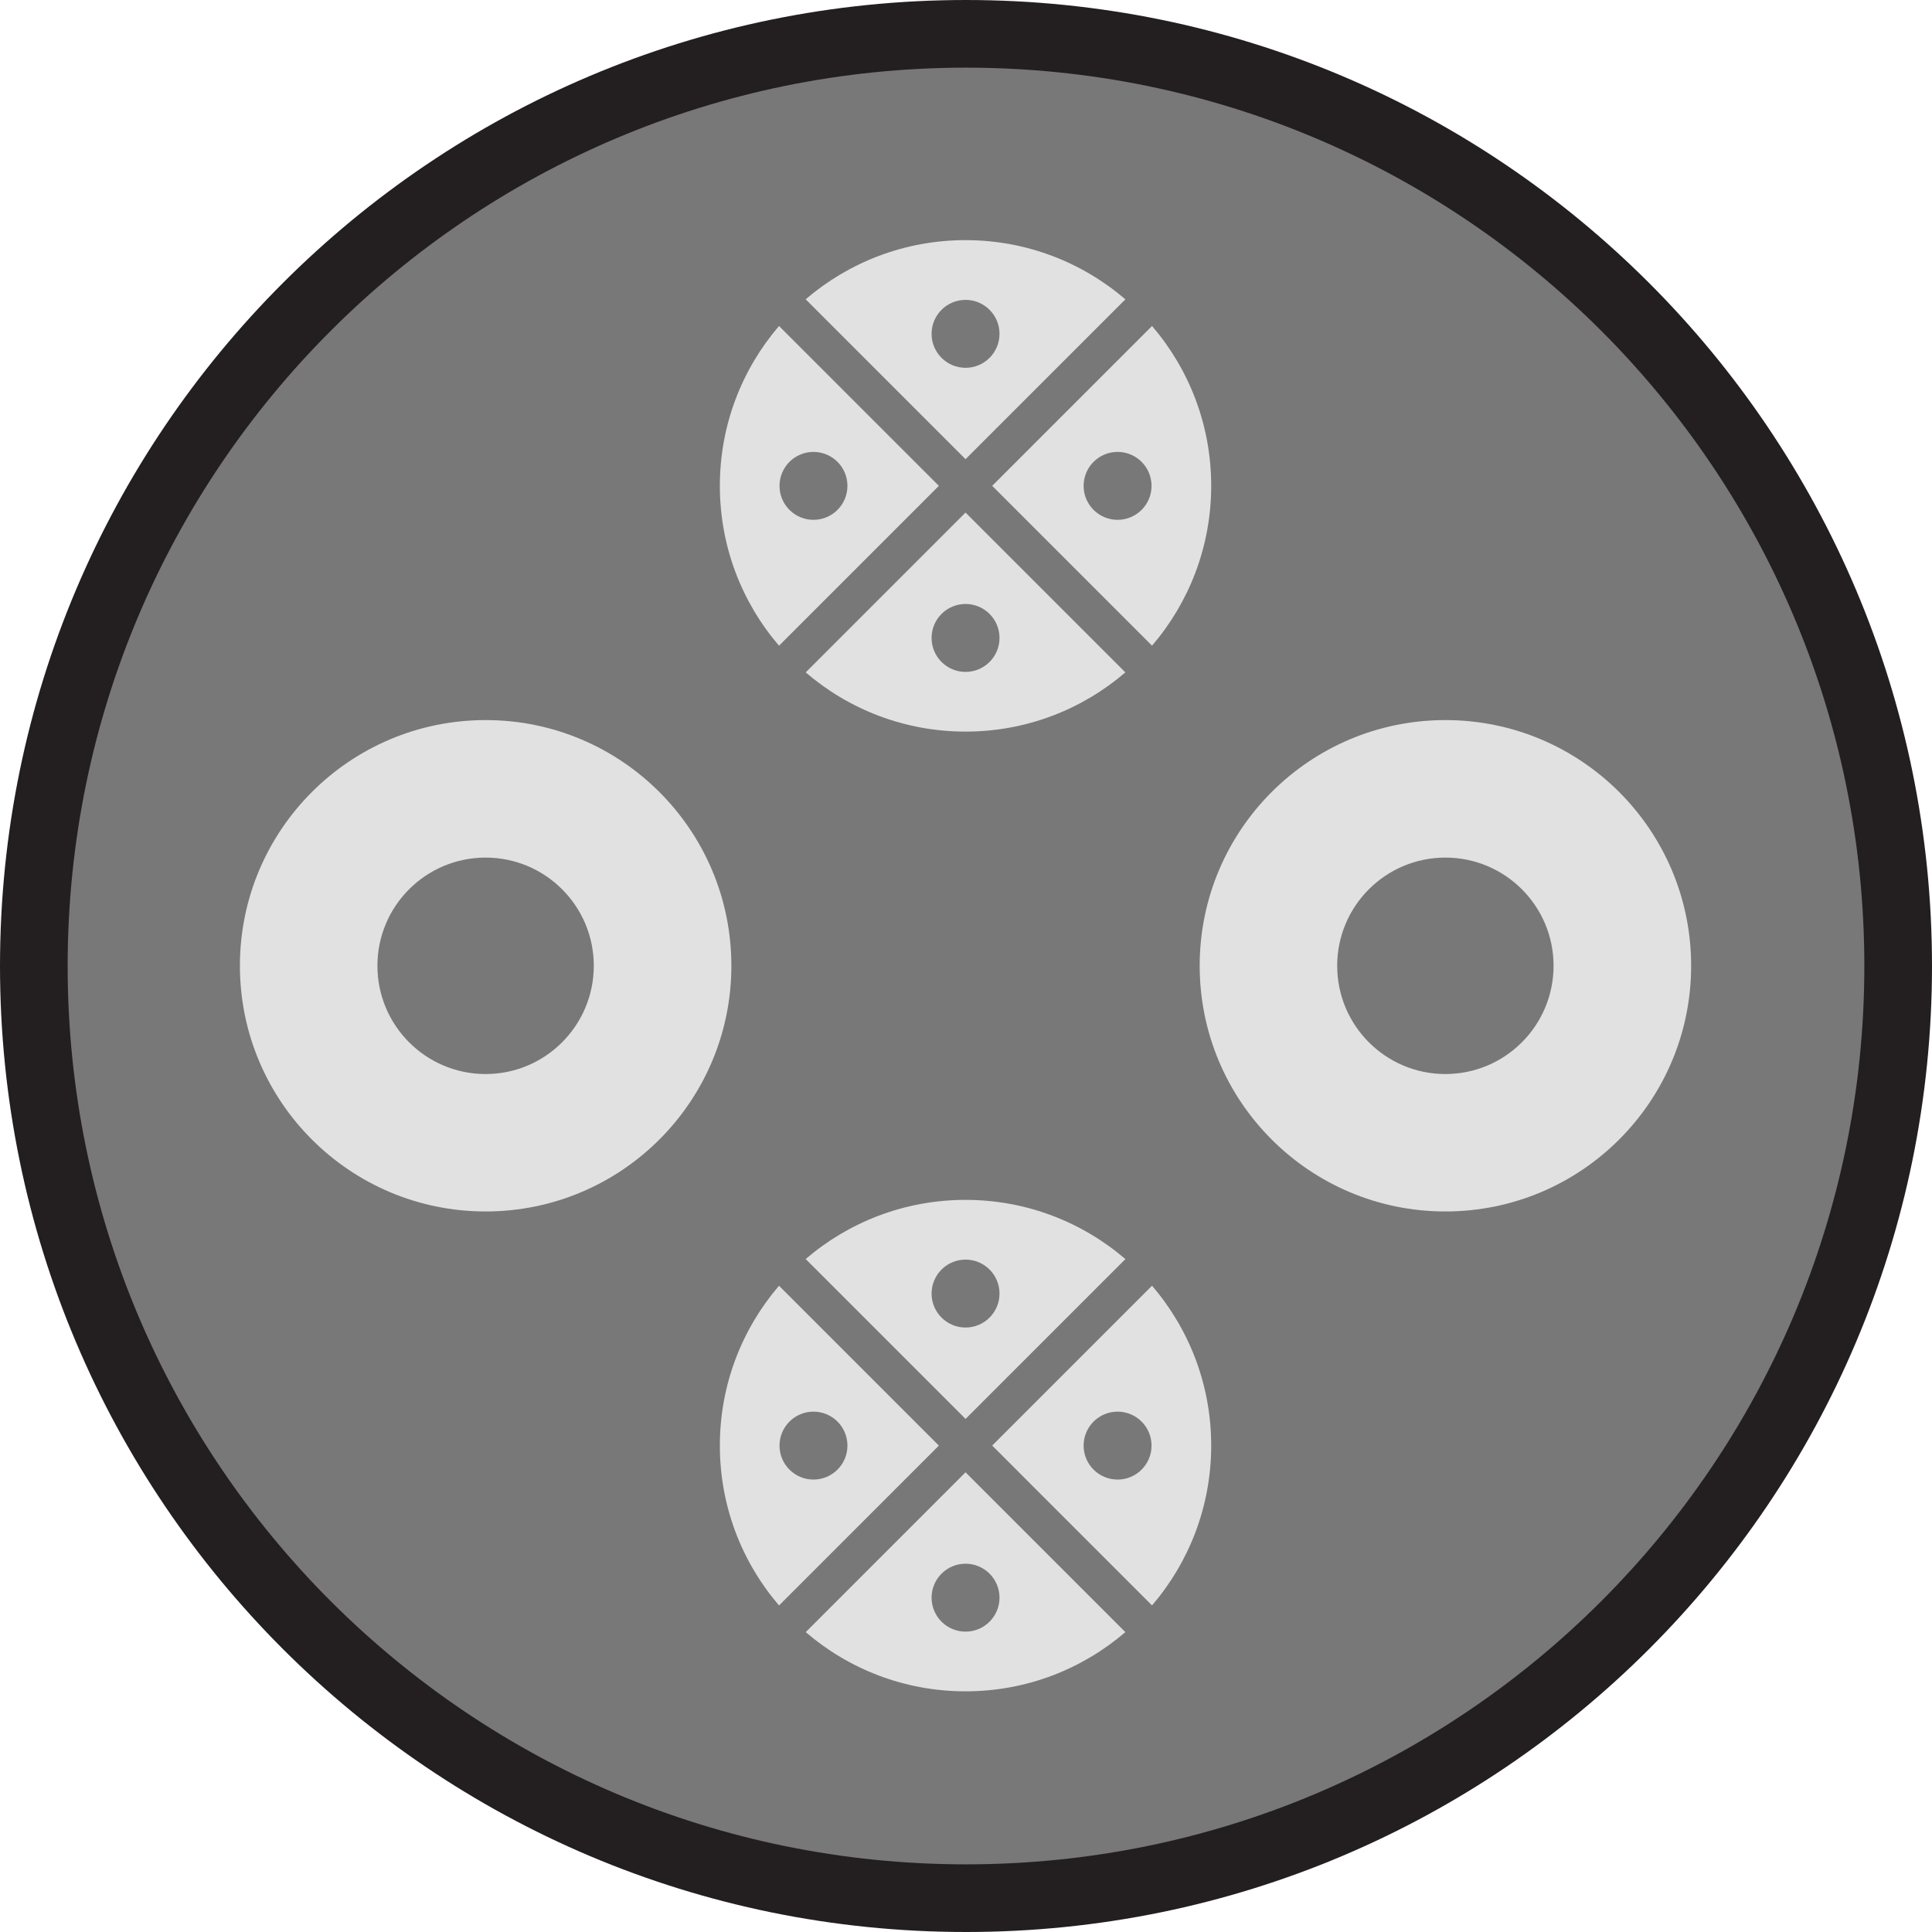
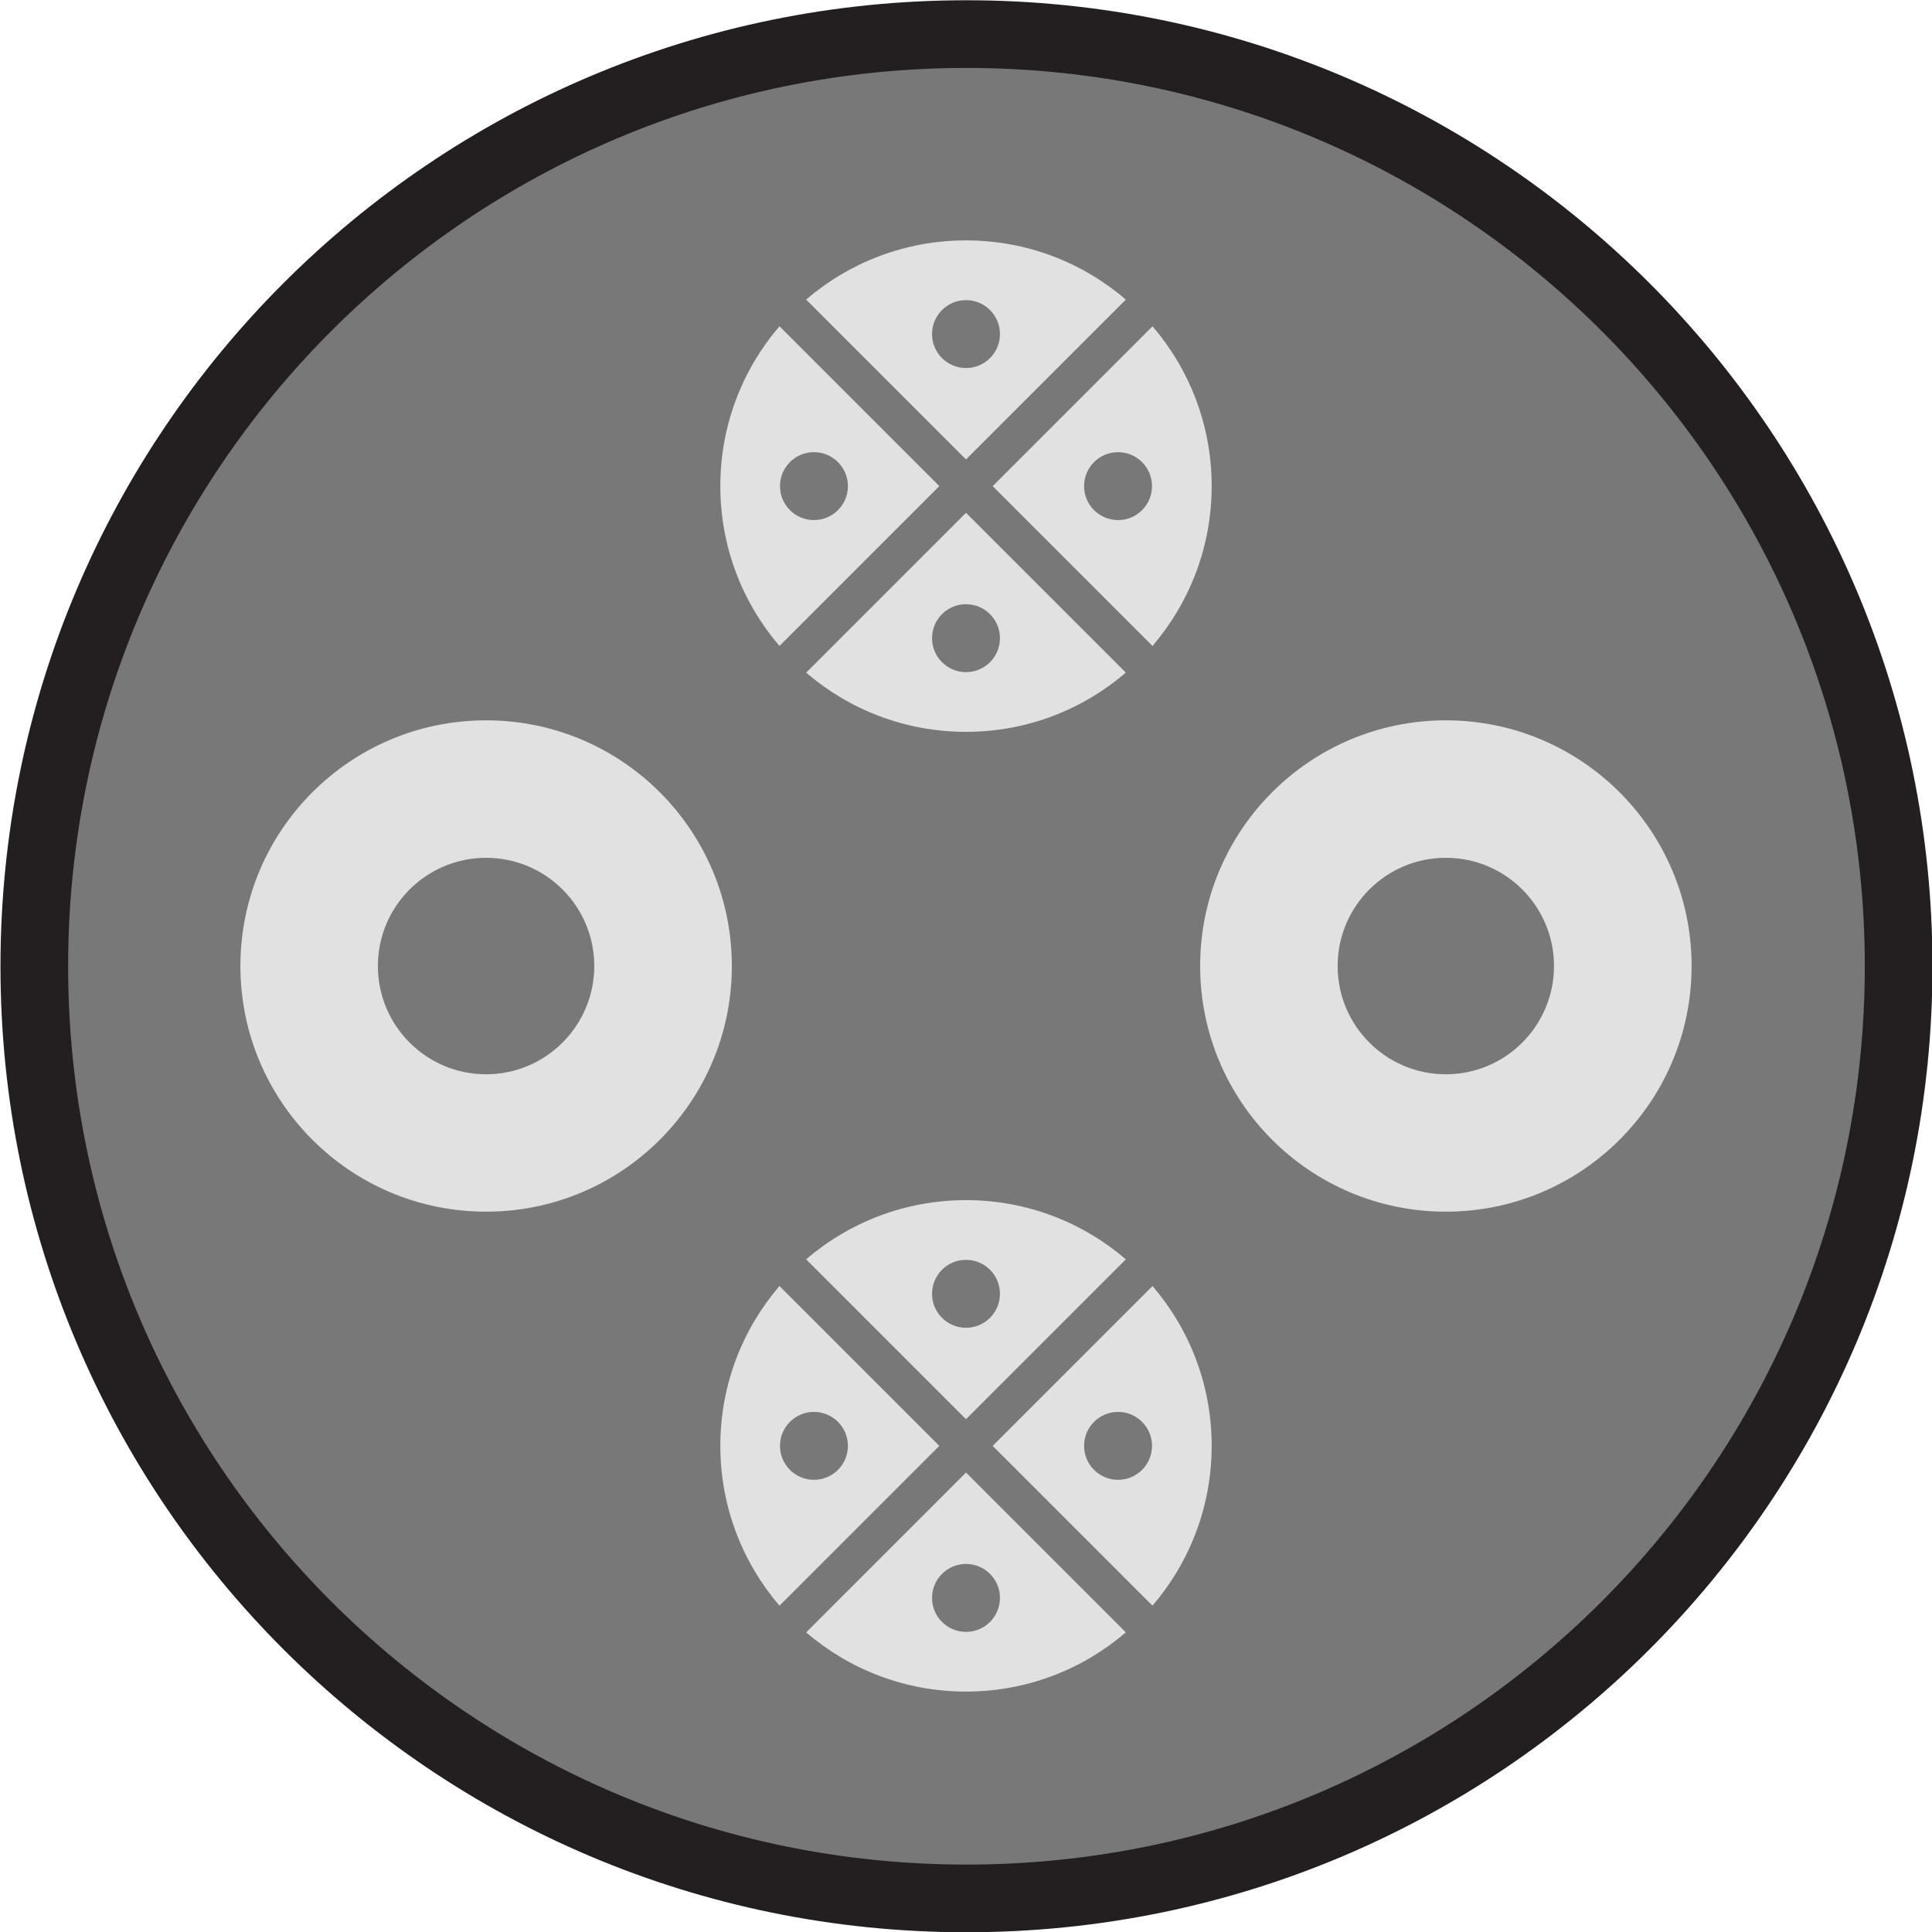
- <svg xmlns="http://www.w3.org/2000/svg" id="Layer_1" data-name="Layer 1" viewBox="0 0 512 512">
-   <defs>
-     <style>
-       .cls-1 {
-         fill: #e1e1e1;
-       }
- 
-       .cls-2 {
-         fill: #231f20;
-       }
- 
-       .cls-3 {
-         fill: #787878;
-       }
-     </style>
-   </defs>
-   <circle class="cls-2" cx="256" cy="256" r="256" />
-   <circle class="cls-3" cx="256" cy="256" r="238.07" />
-   <path class="cls-1" d="m128.69,190.83c-35.96,0-65.11,29.15-65.11,65.11s29.15,65.11,65.11,65.11,65.13-29.12,65.13-65.11-29.17-65.11-65.13-65.11Zm0,93.8c-15.84,0-28.67-12.86-28.67-28.69s12.83-28.67,28.67-28.67,28.67,12.84,28.67,28.67-12.83,28.69-28.67,28.69Z" />
-   <path class="cls-1" d="m383.04,190.83c-35.96,0-65.11,29.15-65.11,65.11s29.15,65.11,65.11,65.11,65.13-29.12,65.13-65.11-29.17-65.11-65.13-65.11Zm0,93.8c-15.84,0-28.67-12.86-28.67-28.69s12.83-28.67,28.67-28.67,28.67,12.84,28.67,28.67-12.83,28.69-28.67,28.69Z" />
+ <svg xmlns="http://www.w3.org/2000/svg" version="1.1" id="Layer_1" x="0px" y="0px" viewBox="0 0 512 512" style="enable-background:new 0 0 512 512;" xml:space="preserve">
+   <circle style="fill:#231F20;" cx="256.124" cy="256.067" r="256" />
+   <circle style="fill:#787878;" cx="256.124" cy="256.067" r="238.067" />
+   <path style="fill:#E1E1E1;" d="M128.816,190.894c-35.957,0-65.106,29.148-65.106,65.106c0,35.983,29.149,65.106,65.106,65.106  c35.957,0,65.132-29.123,65.132-65.106C193.947,220.042,164.773,190.894,128.816,190.894z M128.816,284.695  c-15.835,0-28.67-12.86-28.67-28.695c0-15.835,12.835-28.67,28.67-28.67c15.835,0,28.67,12.835,28.67,28.67  C157.486,271.835,144.651,284.695,128.816,284.695z" />
+   <path style="fill:#E1E1E1;" d="M383.159,190.894c-35.957,0-65.106,29.148-65.106,65.106c0,35.983,29.149,65.106,65.106,65.106  c35.957,0,65.132-29.123,65.132-65.106C448.291,220.042,419.116,190.894,383.159,190.894z M383.159,284.695  c-15.835,0-28.67-12.86-28.67-28.695c0-15.835,12.835-28.67,28.67-28.67c15.835,0,28.67,12.835,28.67,28.67  C411.829,271.835,398.994,284.695,383.159,284.695z" />
  <g>
-     <path class="cls-1" d="m305.3,171.11c9.77-11.39,15.68-26.19,15.68-42.37s-5.91-30.96-15.68-42.35l-42.36,42.36,42.35,42.35Z" />
-     <path class="cls-1" d="m255.88,121.69l42.36-42.36c-11.39-9.77-26.18-15.69-42.36-15.69s-30.98,5.91-42.37,15.68l42.37,42.37Z" />
-     <path class="cls-1" d="m206.44,86.4c-9.76,11.39-15.67,26.17-15.67,42.35s5.91,30.98,15.68,42.37l42.36-42.36-42.36-42.36Z" />
-     <path class="cls-1" d="m255.88,135.83l-42.36,42.36c11.38,9.77,26.17,15.69,42.36,15.69s30.97-5.92,42.35-15.69l-42.35-42.35Z" />
+     <path style="fill:#E1E1E1;" d="M305.424,171.181c9.767-11.393,15.682-26.187,15.682-42.365c0-16.175-5.912-30.961-15.675-42.347   l-42.36,42.36L305.424,171.181z" />
+     <path style="fill:#E1E1E1;" d="M256,121.757l42.361-42.36C286.973,69.626,272.182,63.709,256,63.709   c-16.191,0-30.98,5.915-42.365,15.683L256,121.757z" />
+     <path style="fill:#E1E1E1;" d="M206.565,86.465c-9.762,11.387-15.671,26.174-15.671,42.351c0,16.181,5.911,30.976,15.677,42.37   l42.357-42.357L206.565,86.465z" />
+     <path style="fill:#E1E1E1;" d="M256,135.899l-42.359,42.359c11.384,9.77,26.172,15.688,42.359,15.688   c16.179,0,30.968-5.92,42.355-15.693L256,135.899z" />
  </g>
  <g>
-     <circle class="cls-3" cx="255.88" cy="88.47" r="9" />
-     <circle class="cls-3" cx="255.88" cy="169.06" r="9" />
+     <circle style="fill:#787878;" cx="256" cy="88.533" r="9" />
+     <circle style="fill:#787878;" cx="256" cy="169.123" r="9" />
  </g>
  <g>
-     <circle class="cls-3" cx="296.17" cy="128.76" r="9" />
-     <circle class="cls-3" cx="215.58" cy="128.76" r="9" />
+     <circle style="fill:#787878;" cx="296.295" cy="128.828" r="9" />
+     <circle style="fill:#787878;" cx="215.705" cy="128.828" r="9" />
  </g>
  <g>
-     <path class="cls-1" d="m305.3,425.45c9.77-11.39,15.68-26.19,15.68-42.37s-5.91-30.96-15.68-42.35l-42.36,42.36,42.35,42.35Z" />
-     <path class="cls-1" d="m255.88,376.03l42.36-42.36c-11.39-9.77-26.18-15.69-42.36-15.69s-30.98,5.91-42.37,15.68l42.37,42.37Z" />
-     <path class="cls-1" d="m206.44,340.74c-9.76,11.39-15.67,26.17-15.67,42.35s5.91,30.98,15.68,42.37l42.36-42.36-42.36-42.36Z" />
-     <path class="cls-1" d="m255.88,390.17l-42.36,42.36c11.38,9.77,26.17,15.69,42.36,15.69s30.97-5.92,42.35-15.69l-42.35-42.35Z" />
+     <path style="fill:#E1E1E1;" d="M305.424,425.521c9.767-11.393,15.682-26.187,15.682-42.365c0-16.175-5.912-30.961-15.675-42.347   l-42.36,42.36L305.424,425.521z" />
+     <path style="fill:#E1E1E1;" d="M256,376.098l42.361-42.36c-11.388-9.771-26.179-15.688-42.361-15.688   c-16.191,0-30.98,5.915-42.365,15.683L256,376.098z" />
+     <path style="fill:#E1E1E1;" d="M206.565,340.805c-9.762,11.387-15.671,26.174-15.671,42.351c0,16.181,5.911,30.976,15.677,42.37   l42.357-42.357L206.565,340.805z" />
+     <path style="fill:#E1E1E1;" d="M256,390.24l-42.359,42.359c11.384,9.77,26.172,15.688,42.359,15.688   c16.179,0,30.968-5.92,42.355-15.693L256,390.24z" />
  </g>
  <g>
-     <circle class="cls-3" cx="255.88" cy="342.81" r="9" />
-     <circle class="cls-3" cx="255.88" cy="423.4" r="9" />
+     <circle style="fill:#787878;" cx="256" cy="342.873" r="9" />
+     <circle style="fill:#787878;" cx="256" cy="423.463" r="9" />
  </g>
  <g>
-     <circle class="cls-3" cx="296.17" cy="383.1" r="9" />
-     <circle class="cls-3" cx="215.58" cy="383.1" r="9" />
+     <circle style="fill:#787878;" cx="296.295" cy="383.168" r="9" />
+     <circle style="fill:#787878;" cx="215.705" cy="383.168" r="9" />
  </g>
</svg>
